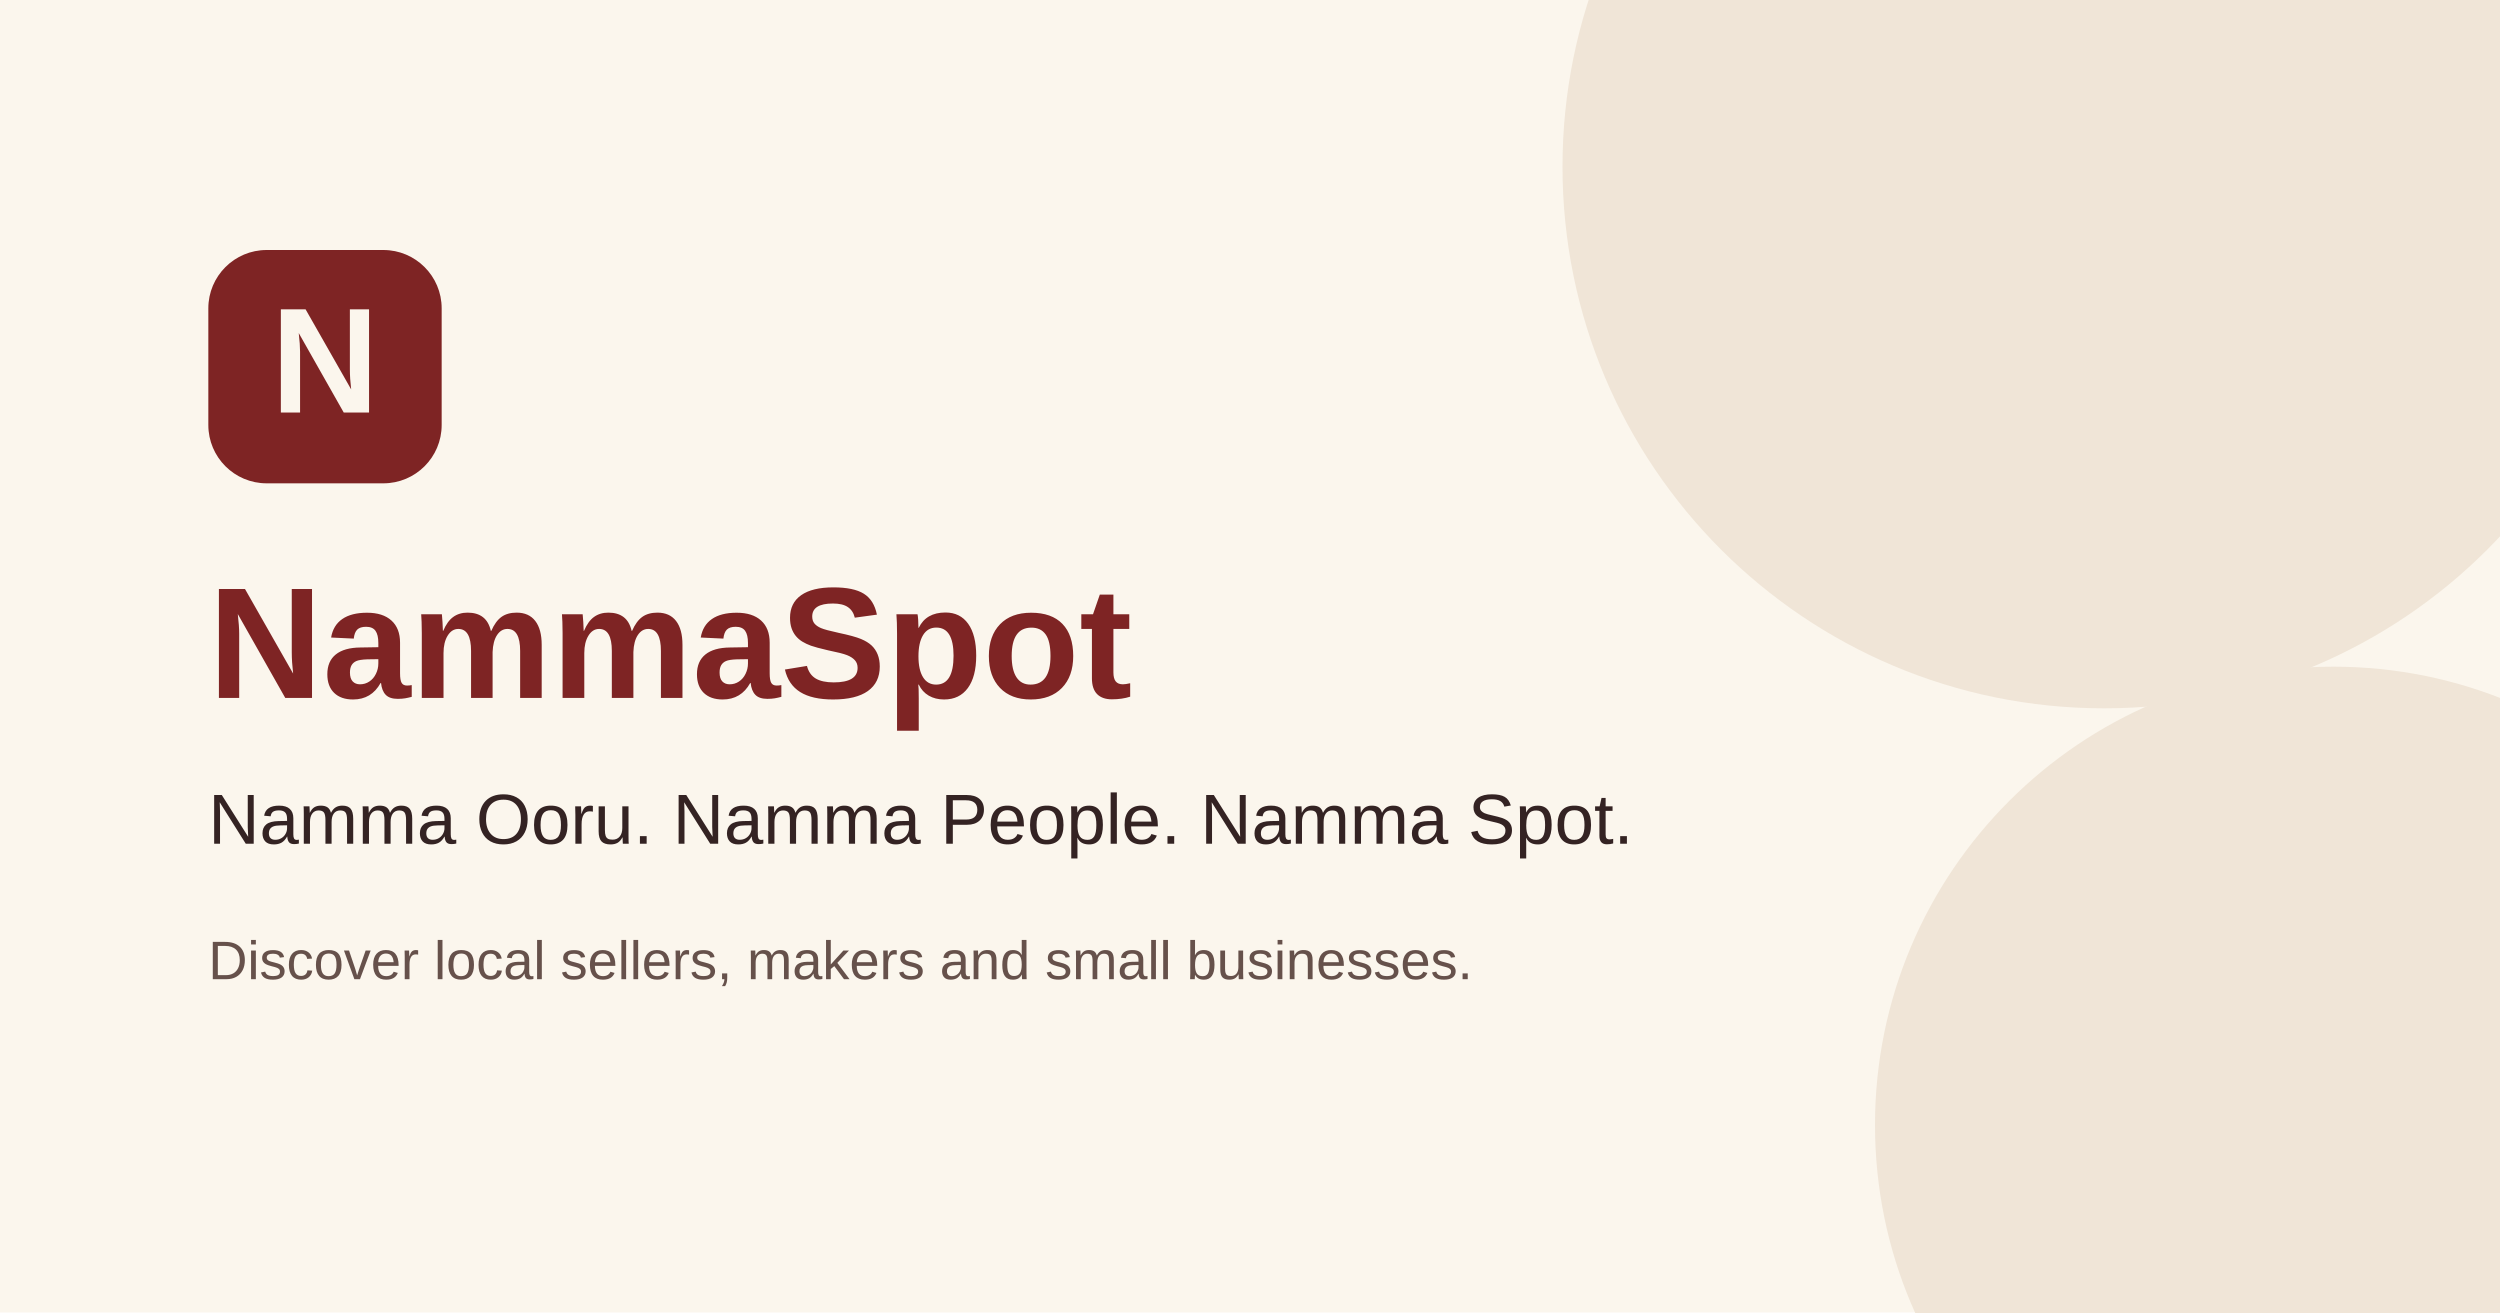
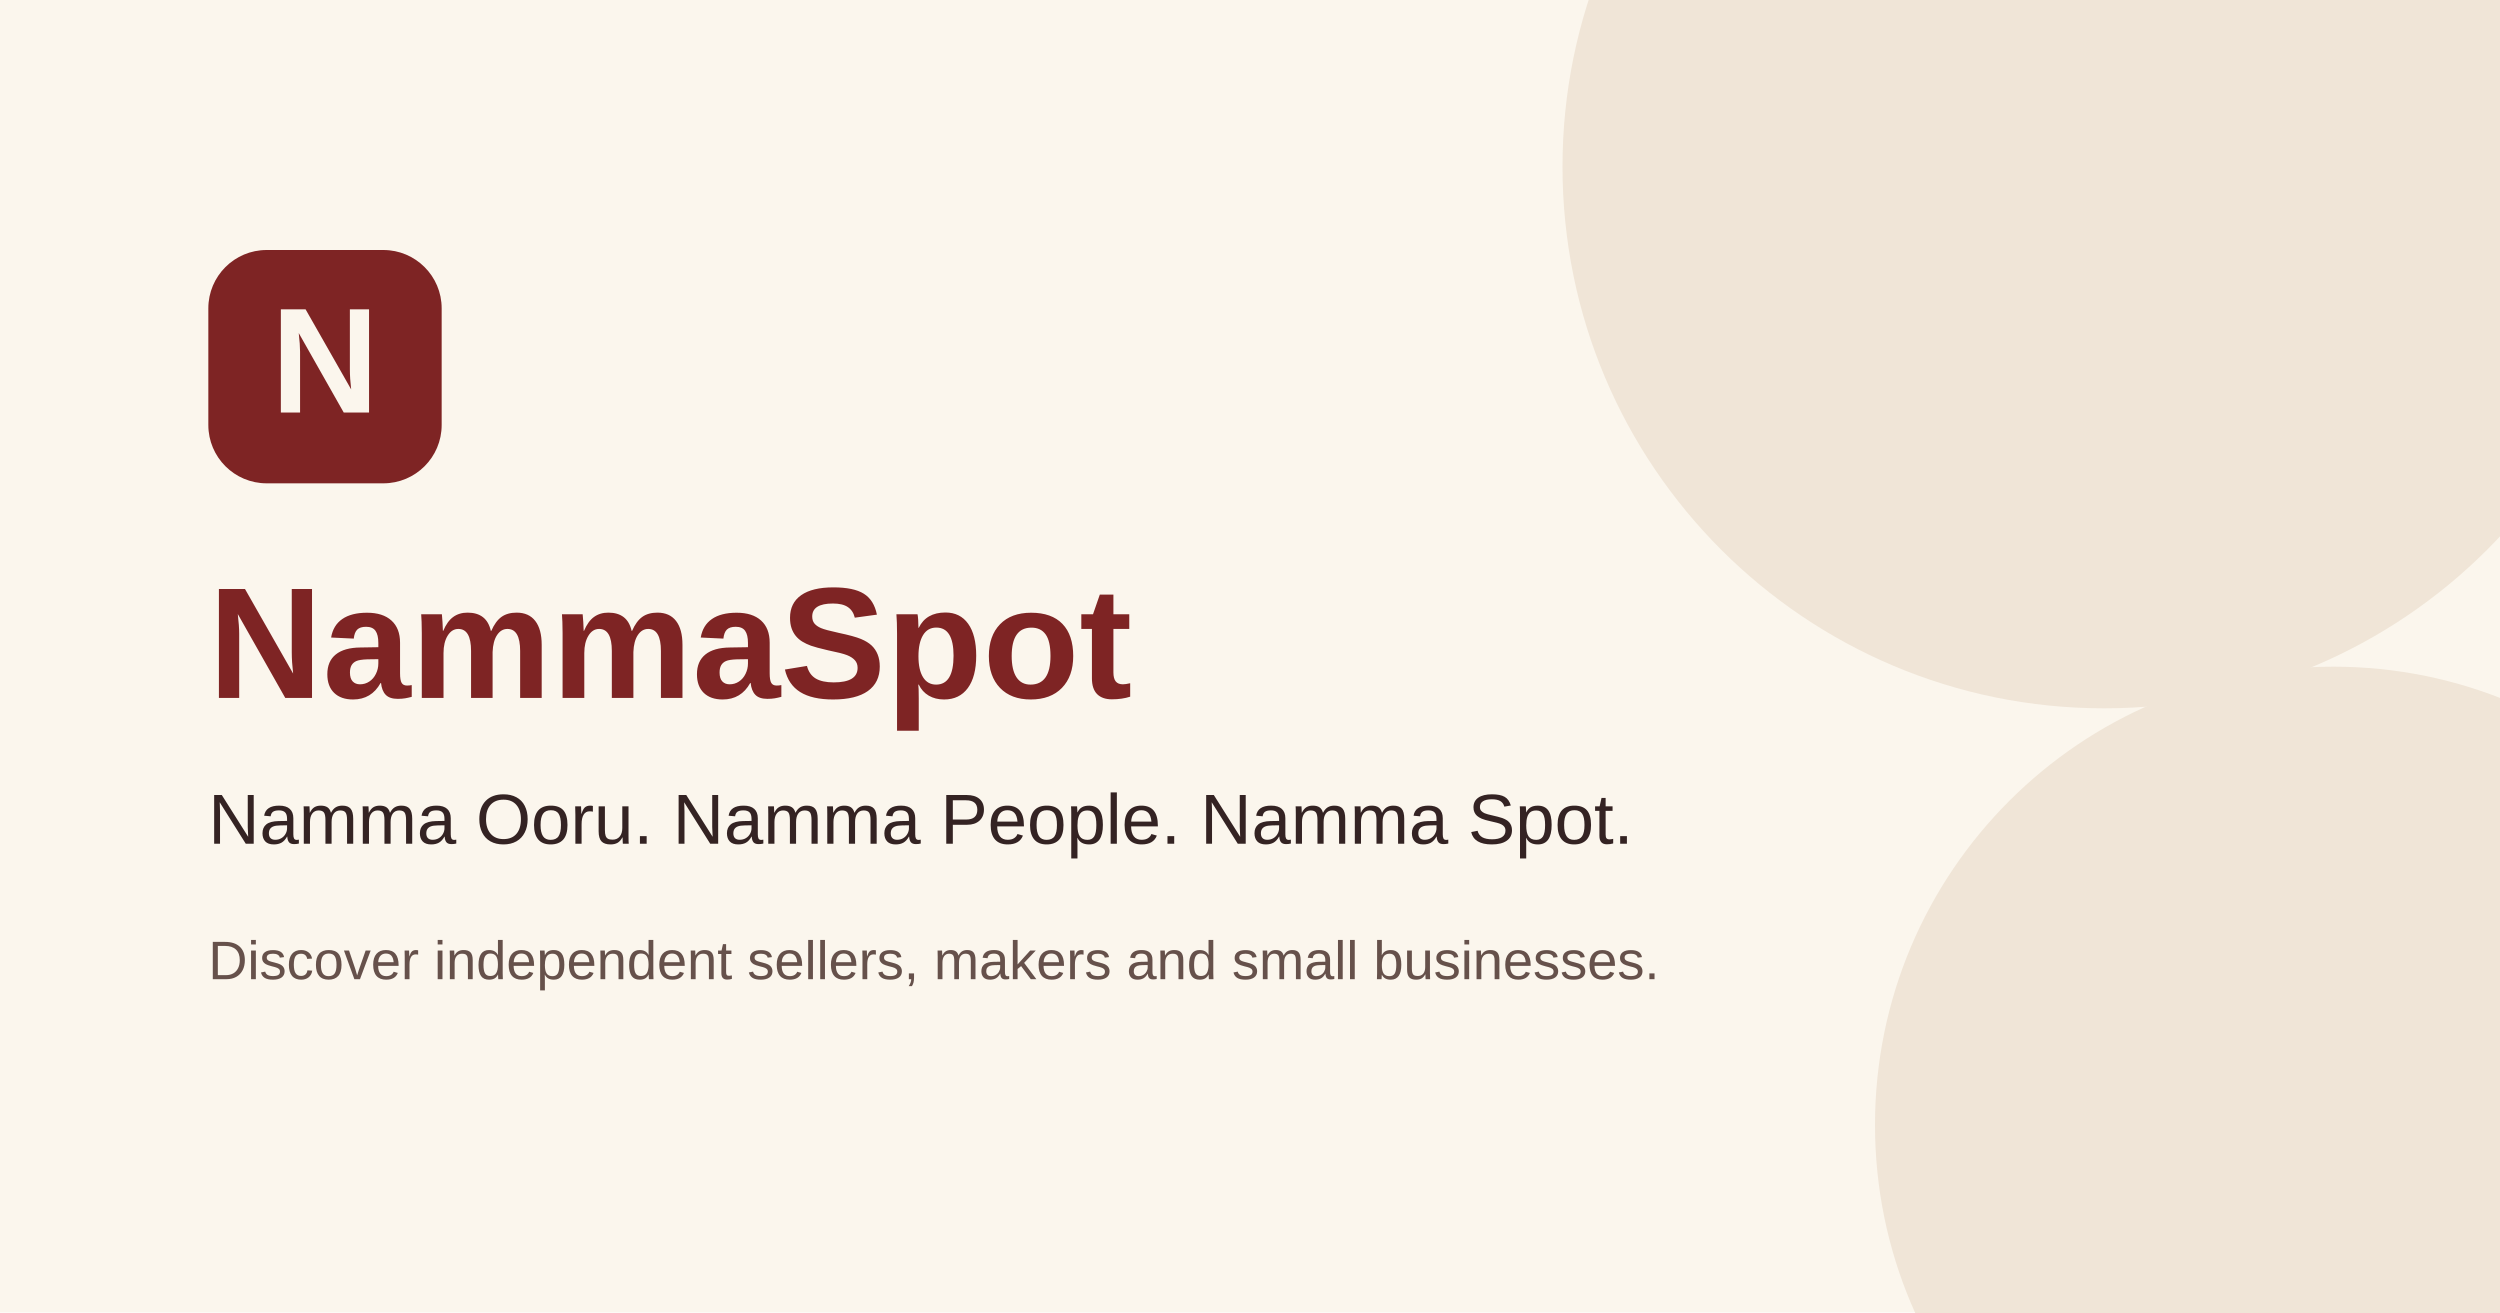
<svg xmlns="http://www.w3.org/2000/svg" width="1200" height="630" viewBox="0 0 1200 630">
  <rect width="1200" height="630" fill="#fbf6ed" />
  <circle cx="1010" cy="80" r="260" fill="#f0e5d7" />
  <circle cx="1120" cy="540" r="220" fill="#f0e5d7" />
  <rect x="100" y="120" width="112" height="112" rx="28" fill="#7e2424" />
  <text x="156" y="198" text-anchor="middle" font-family="Arial,sans-serif" font-weight="700" font-size="72" fill="#fbf6ed">N</text>
  <text x="100" y="335" font-family="Arial,sans-serif" font-weight="700" font-size="76" fill="#7e2424">NammaSpot</text>
  <text x="100" y="405" font-family="Arial,sans-serif" font-weight="500" font-size="34" fill="#342323">Namma Ooru. Namma People. Namma Spot.</text>
-   <text x="100" y="470" font-family="Arial,sans-serif" font-size="26" fill="#66514b">Discover local sellers, makers and small businesses.</text>
+   <text x="100" y="470" font-family="Arial,sans-serif" font-size="26" fill="#66514b">Discover independent sellers, makers and small businesses.</text>
</svg>
